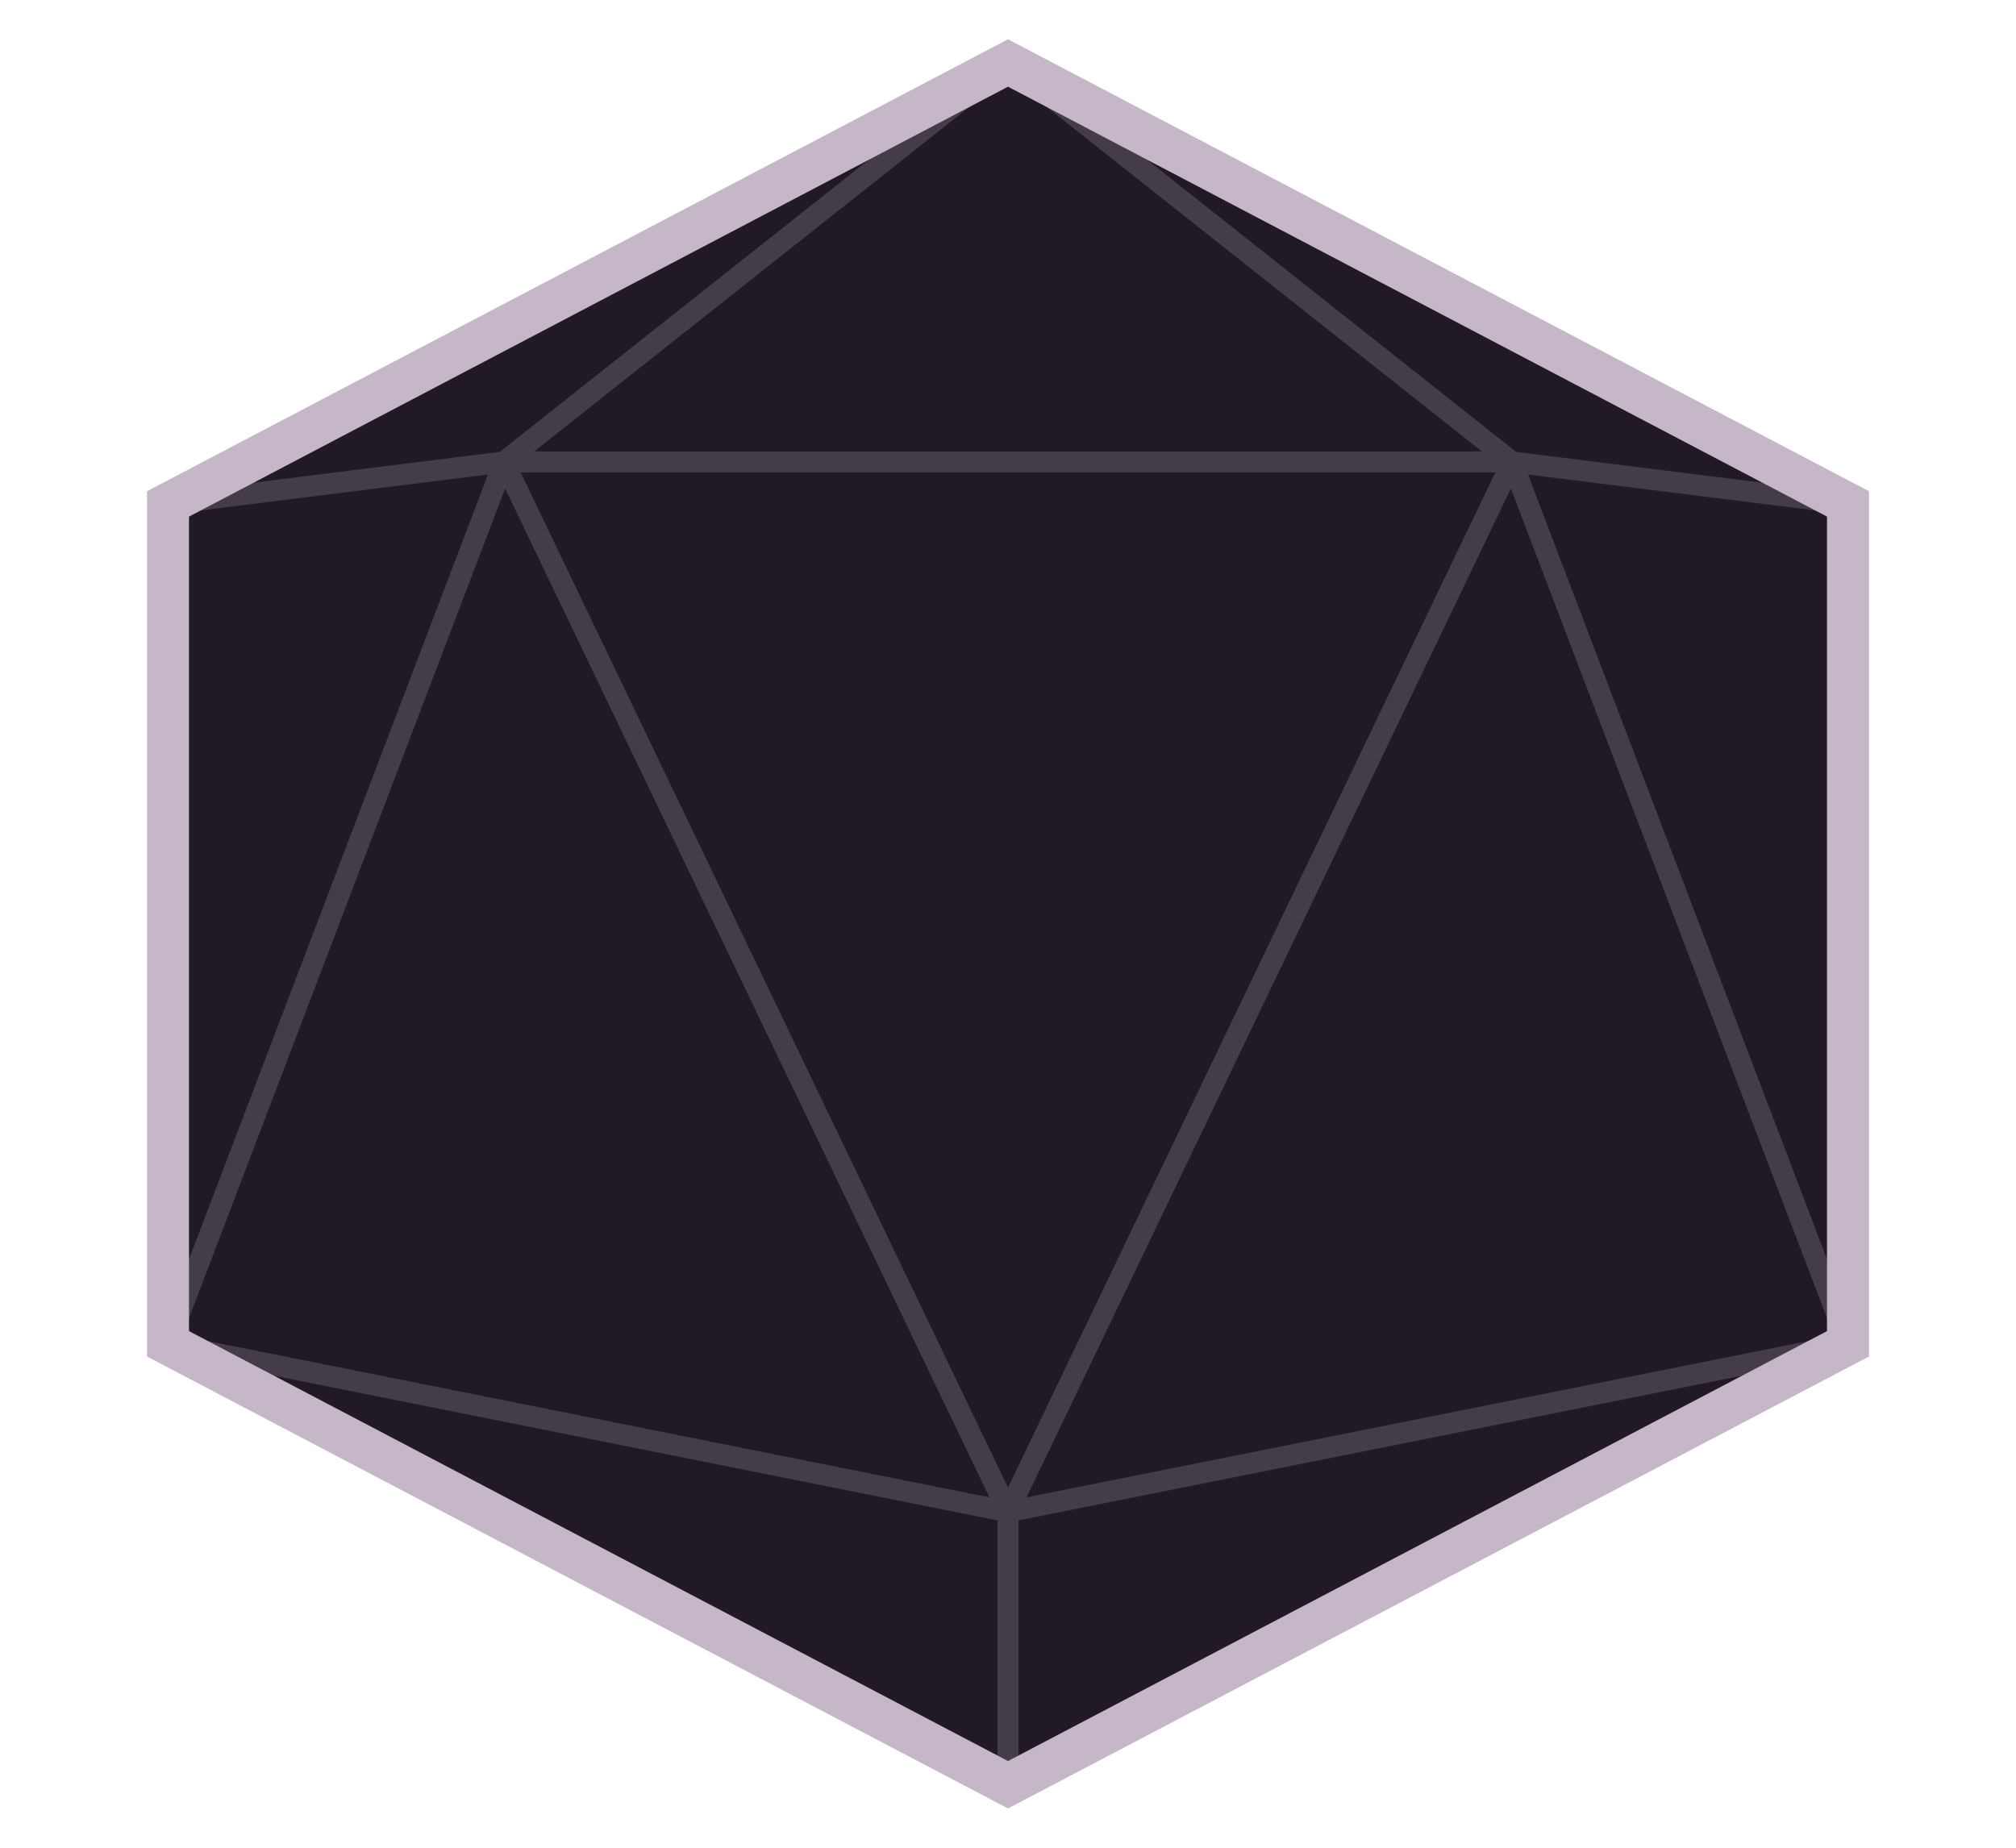
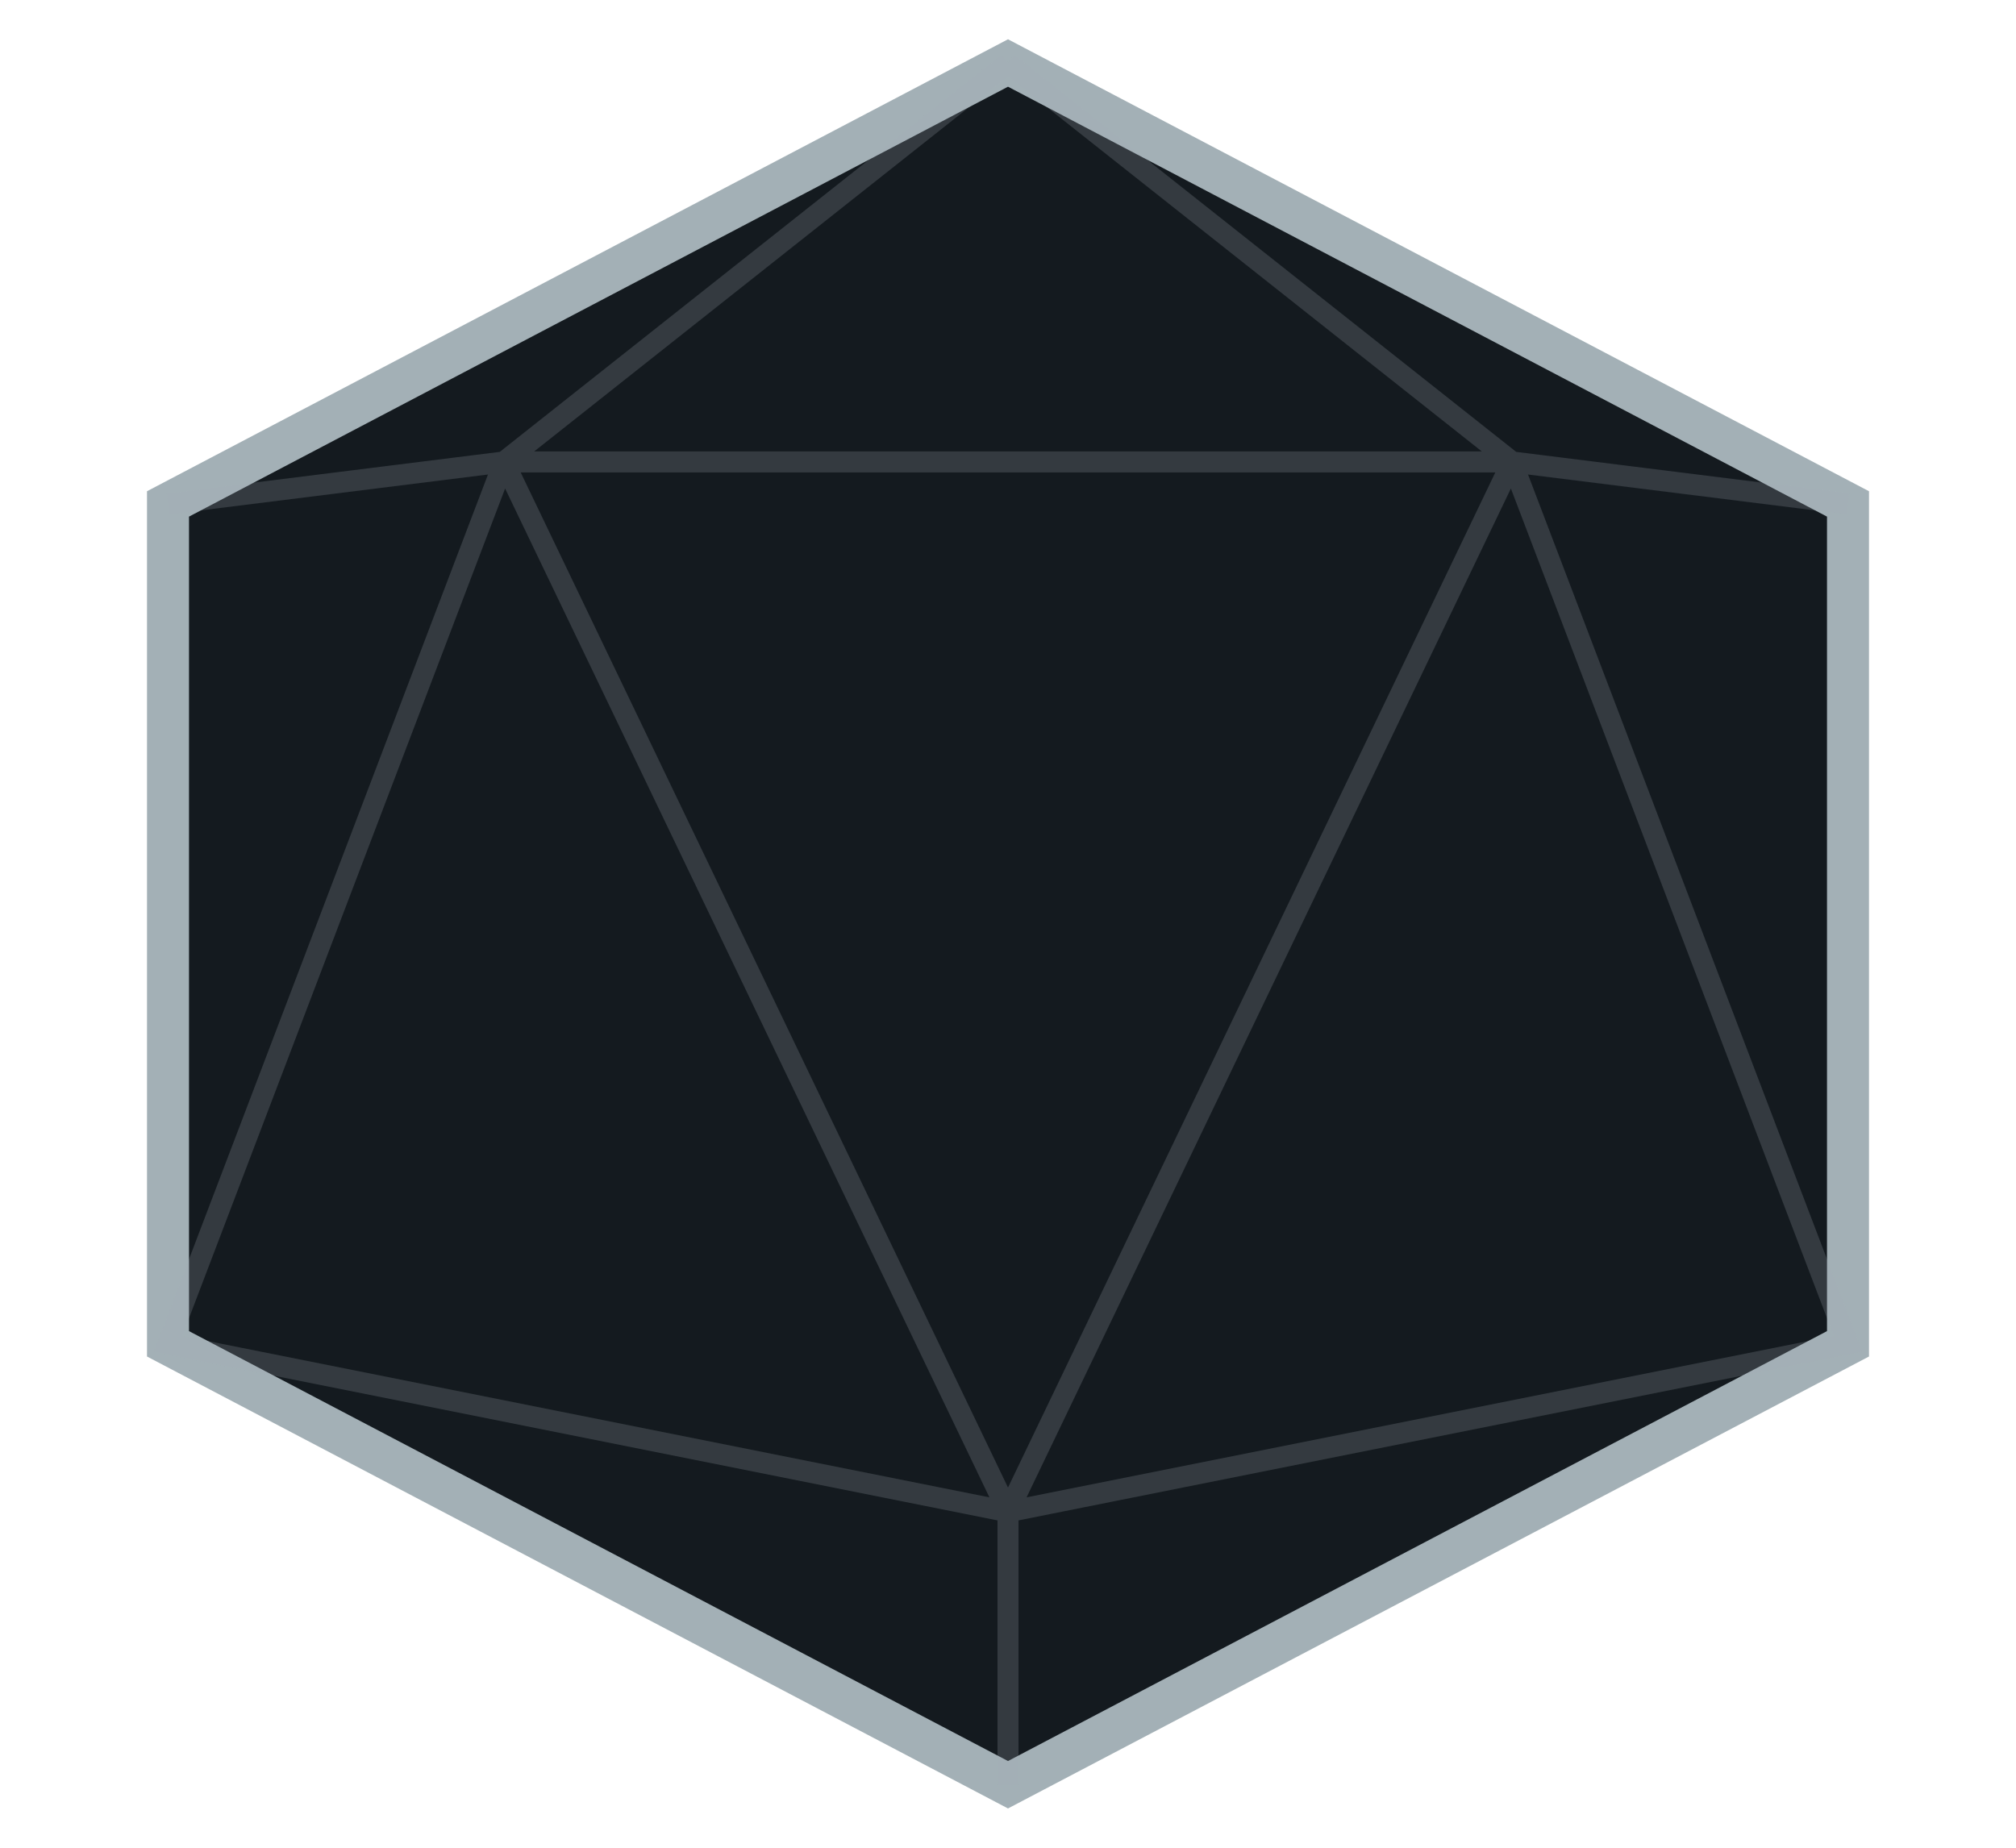
<svg xmlns="http://www.w3.org/2000/svg" width="96" height="88" viewBox="0 0 96 88">
-   <path d="M48 3 88 24 88 64 48 85 8 64 8 24Z" fill="#211925" stroke="#c5b6c8" stroke-width="2" />
-   <path d="M48 3 24 22 8 64 48 72 88 64 72 22 48 3M8 24 24 22 72 22 88 24M24 22 48 72 72 22M48 72 48 85" fill="none" stroke="#c5b6c8" stroke-opacity="0.22" stroke-width="1" />
+   <path d="M48 3 88 24 88 64 48 85 8 64 8 24Z" fill="#141a1f" stroke="#a3b0b6" stroke-width="2" />
+   <path d="M48 3 24 22 8 64 48 72 88 64 72 22 48 3M8 24 24 22 72 22 88 24M24 22 48 72 72 22M48 72 48 85" fill="none" stroke="#a3b0b6" stroke-opacity="0.22" stroke-width="1" />
</svg>
